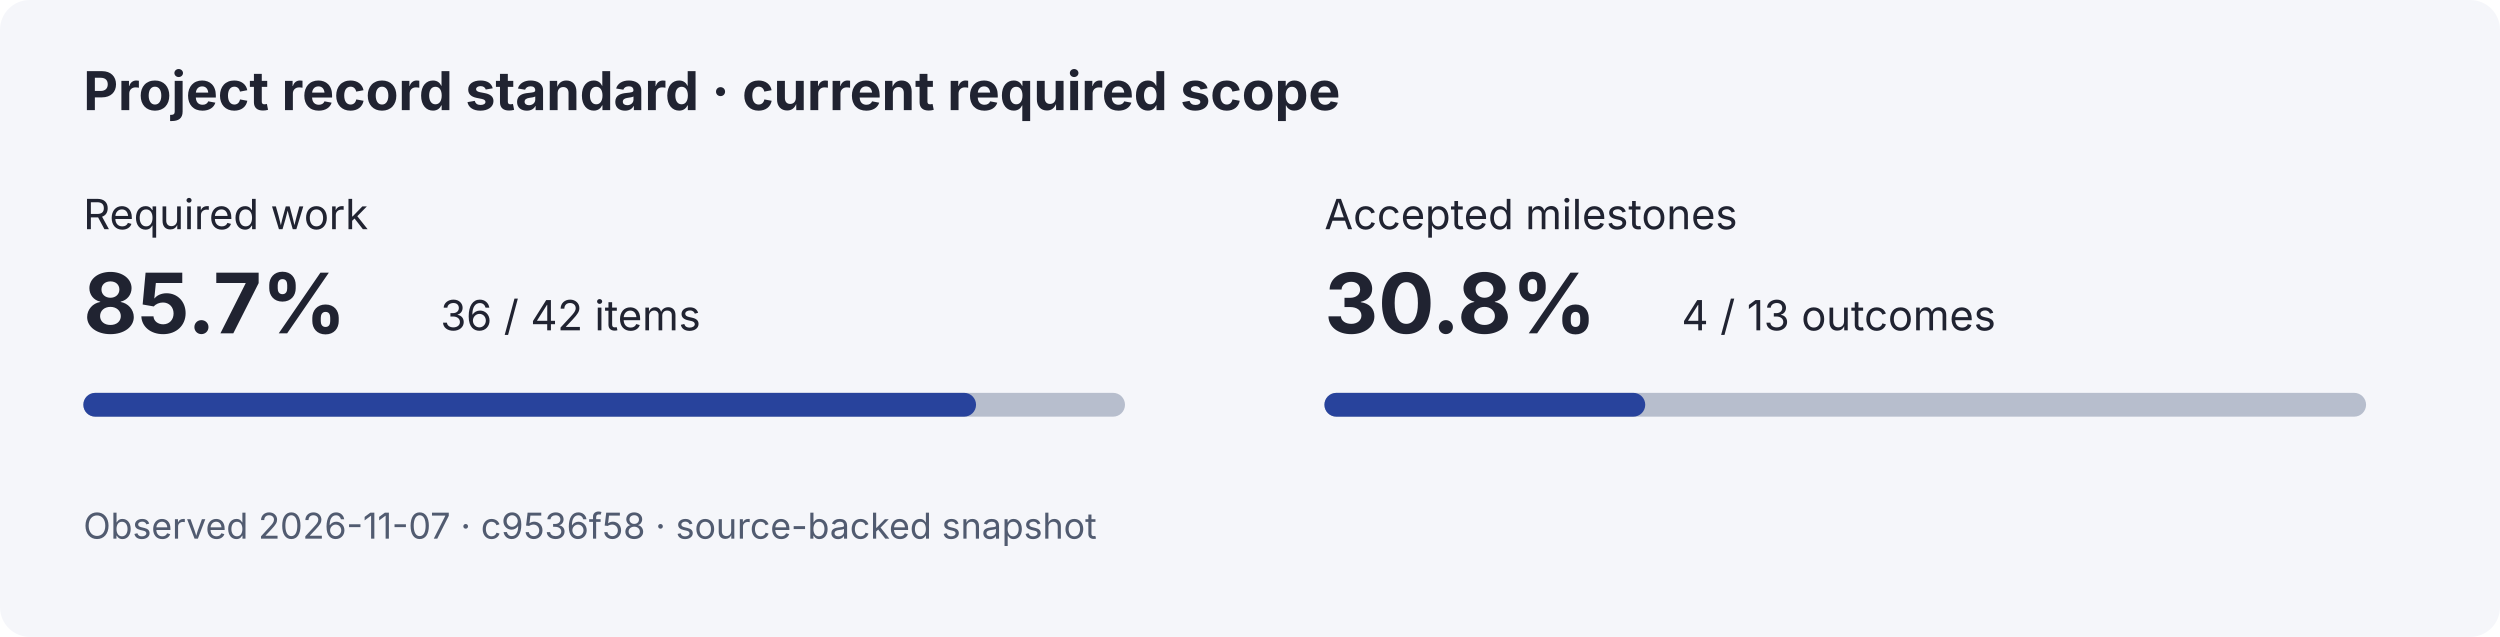
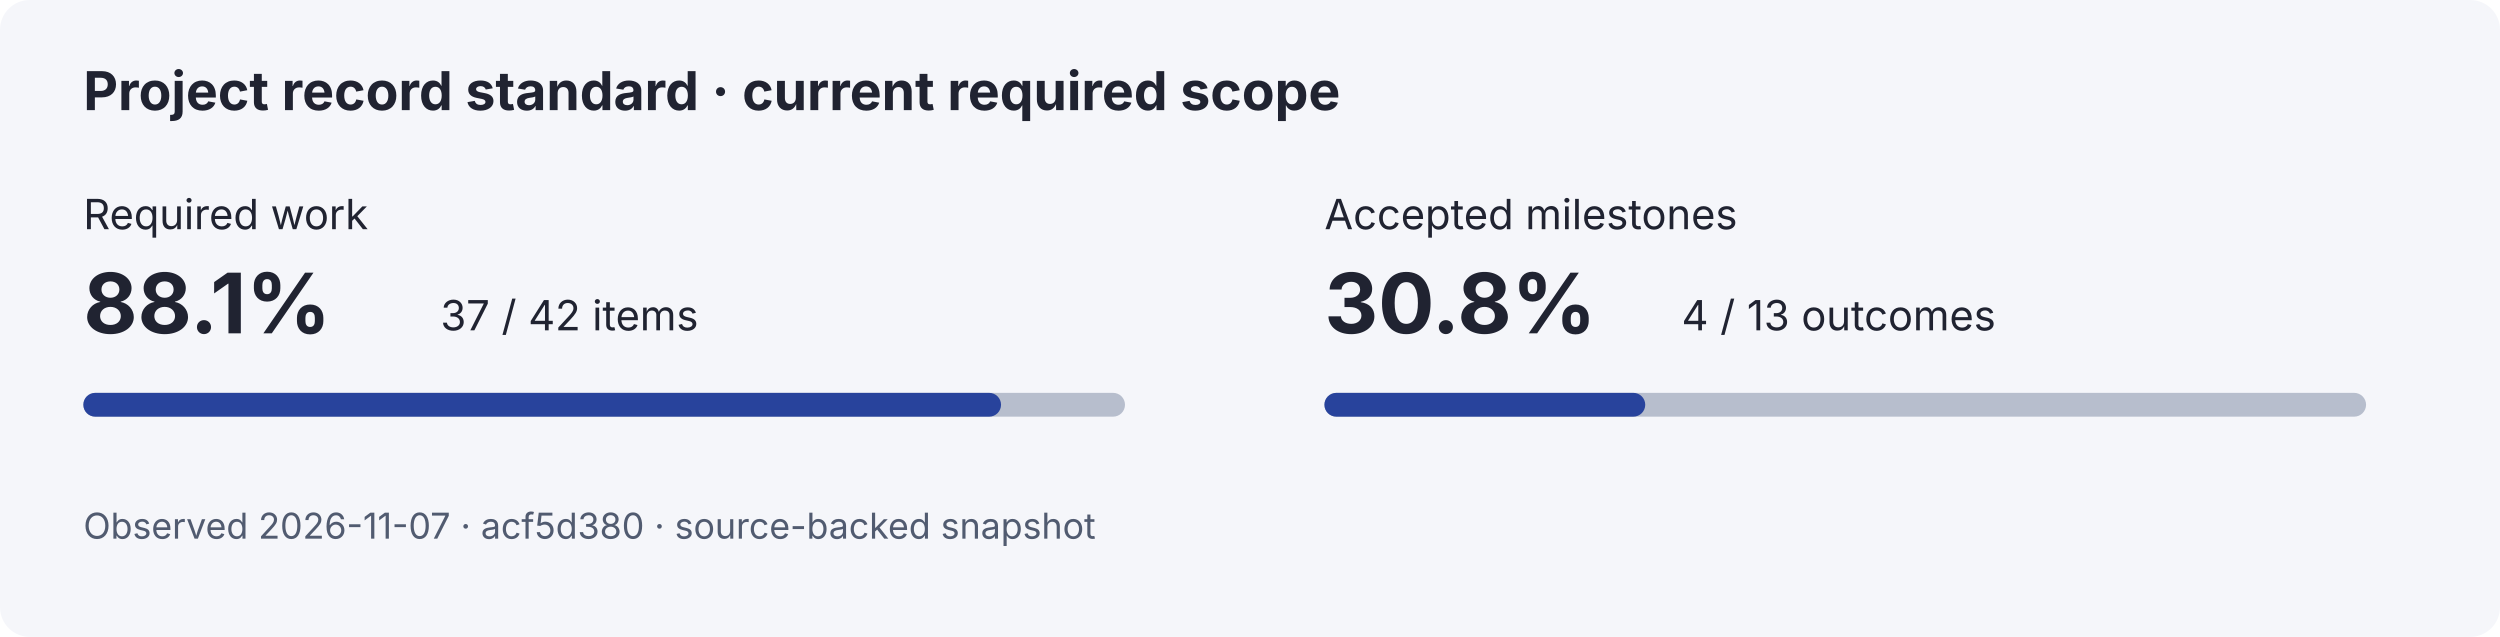
<svg xmlns="http://www.w3.org/2000/svg" role="img" aria-labelledby="title desc" viewBox="0 0 840 214">
  <rect width="840" height="214" rx="10" fill="#F5F6FA" />
  <g font-family="system-ui, -apple-system, sans-serif" fill="#202331">
    <text x="28" y="37" font-size="18" font-weight="700">Project record standard · current required scope</text>
    <text x="28" y="77" font-size="14">Required work</text>
-     <text x="28" y="112" font-size="28" font-weight="700">85.7%</text>
-     <text x="148" y="111" font-size="14">36 / 42 items</text>
+     <text x="28" y="112" font-size="28" font-weight="700">88.1%</text>
+     <text x="148" y="111" font-size="14">37 / 42 items</text>
    <rect x="28" y="132" width="350" height="8" rx="4" fill="#B7BECD" />
-     <rect x="28" y="132" width="299.95" height="8" rx="4" fill="#28439C" />
+     <rect x="28" y="132" width="308.35" height="8" rx="4" fill="#28439C" />
    <text x="445" y="77" font-size="14">Accepted milestones</text>
    <text x="445" y="112" font-size="28" font-weight="700">30.8%</text>
    <text x="565" y="111" font-size="14">4 / 13 outcomes</text>
    <rect x="445" y="132" width="350" height="8" rx="4" fill="#B7BECD" />
    <rect x="445" y="132" width="107.80" height="8" rx="4" fill="#28439C" />
-     <text x="28" y="181" font-size="12" fill="#515B70">Observed 2026-11-07 · c9536f58 · source-backed snapshot</text>
+     <text x="28" y="181" font-size="12" fill="#515B70">Observed 2026-11-07 · acf5d380 · source-backed snapshot</text>
  </g>
</svg>
